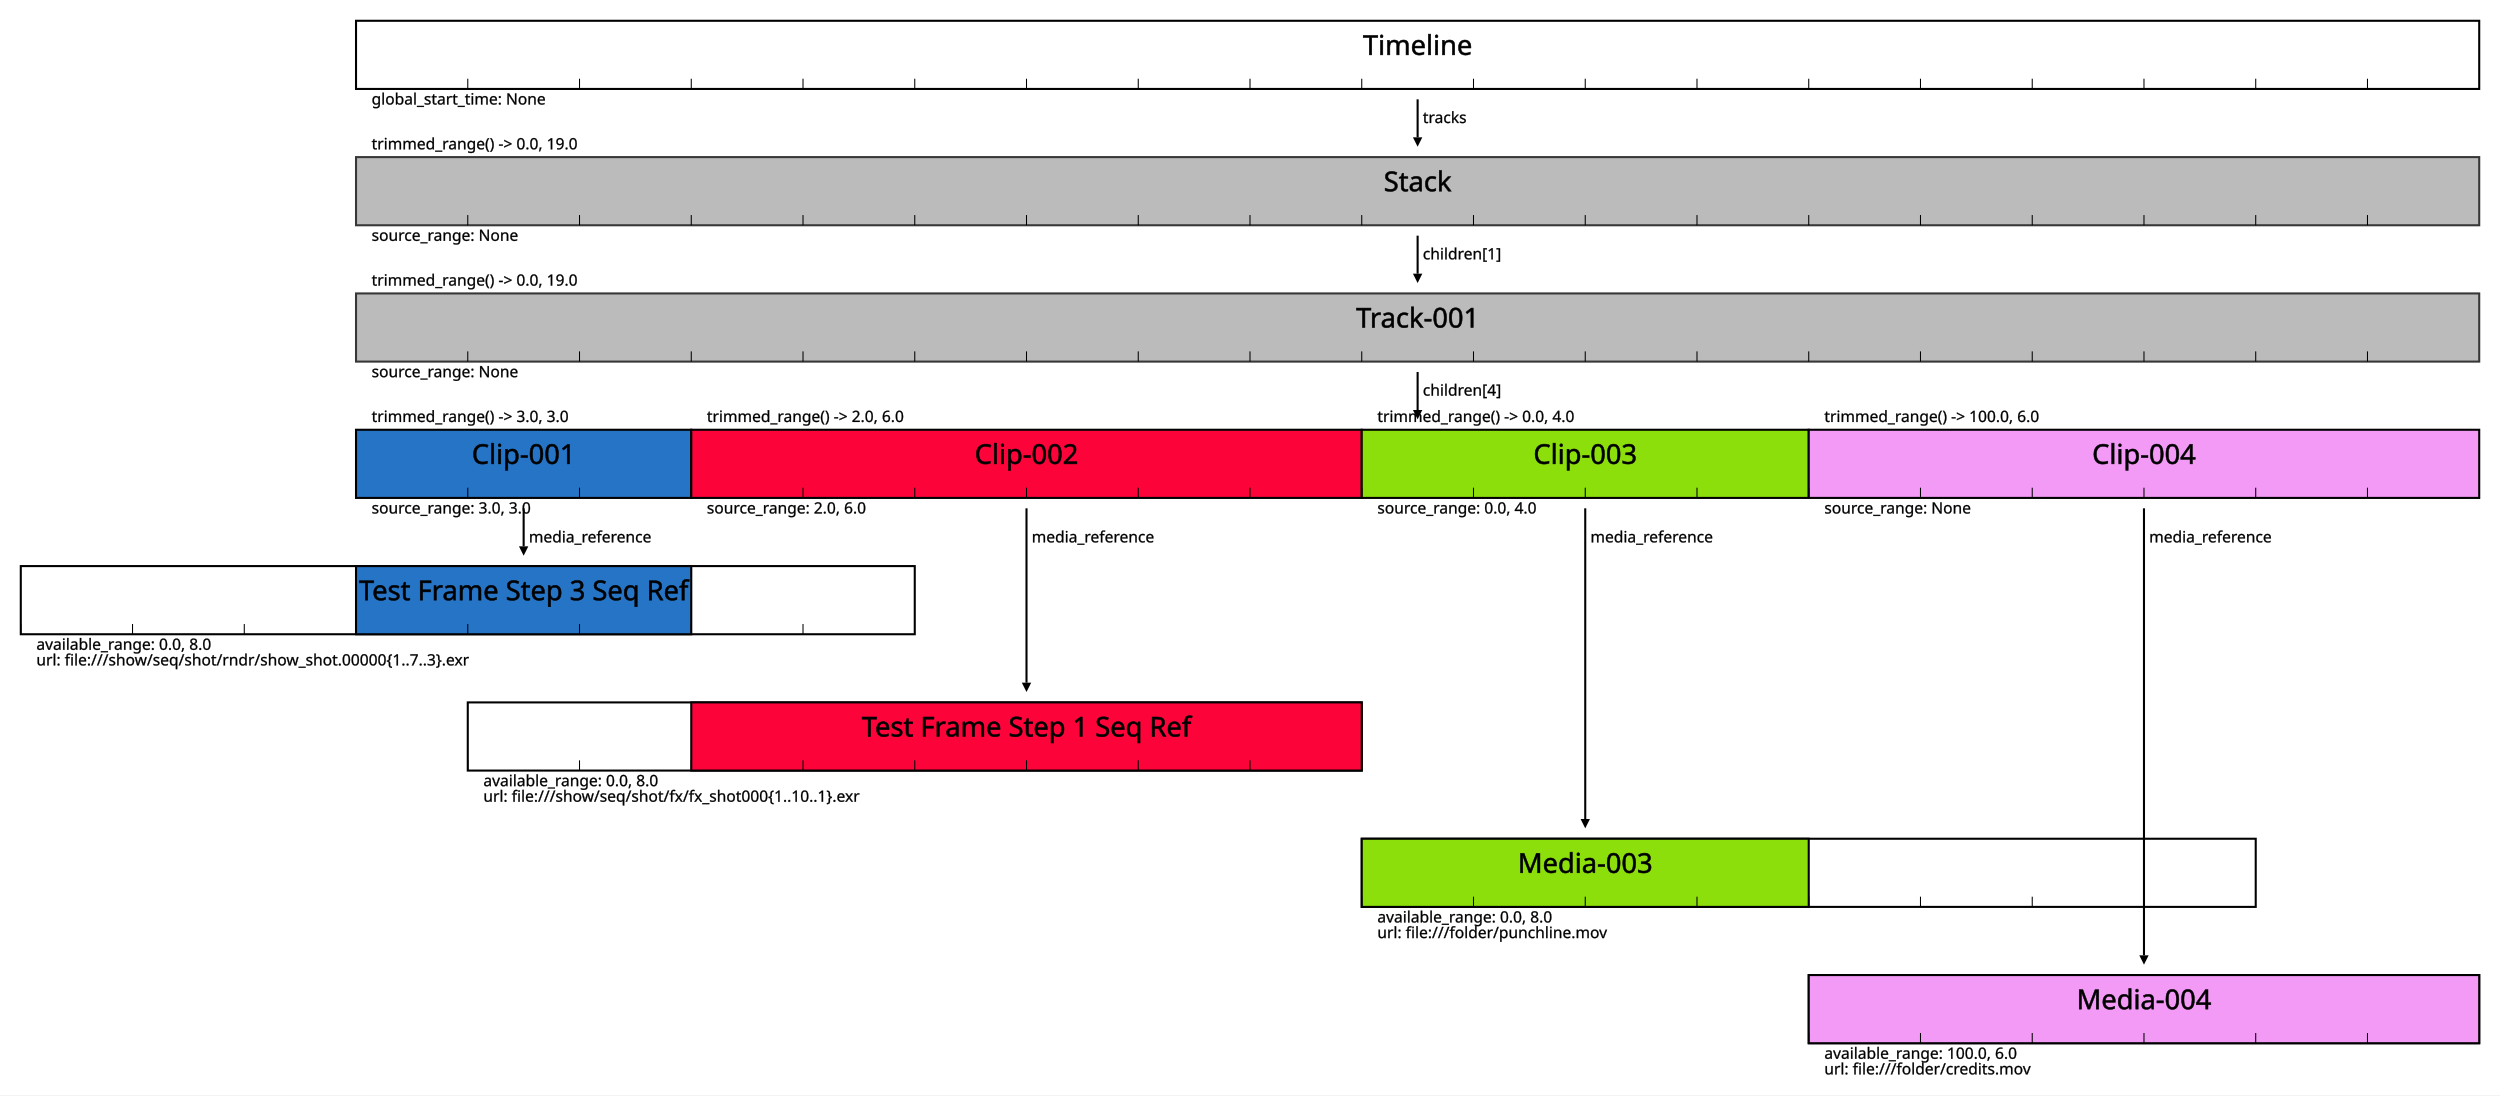
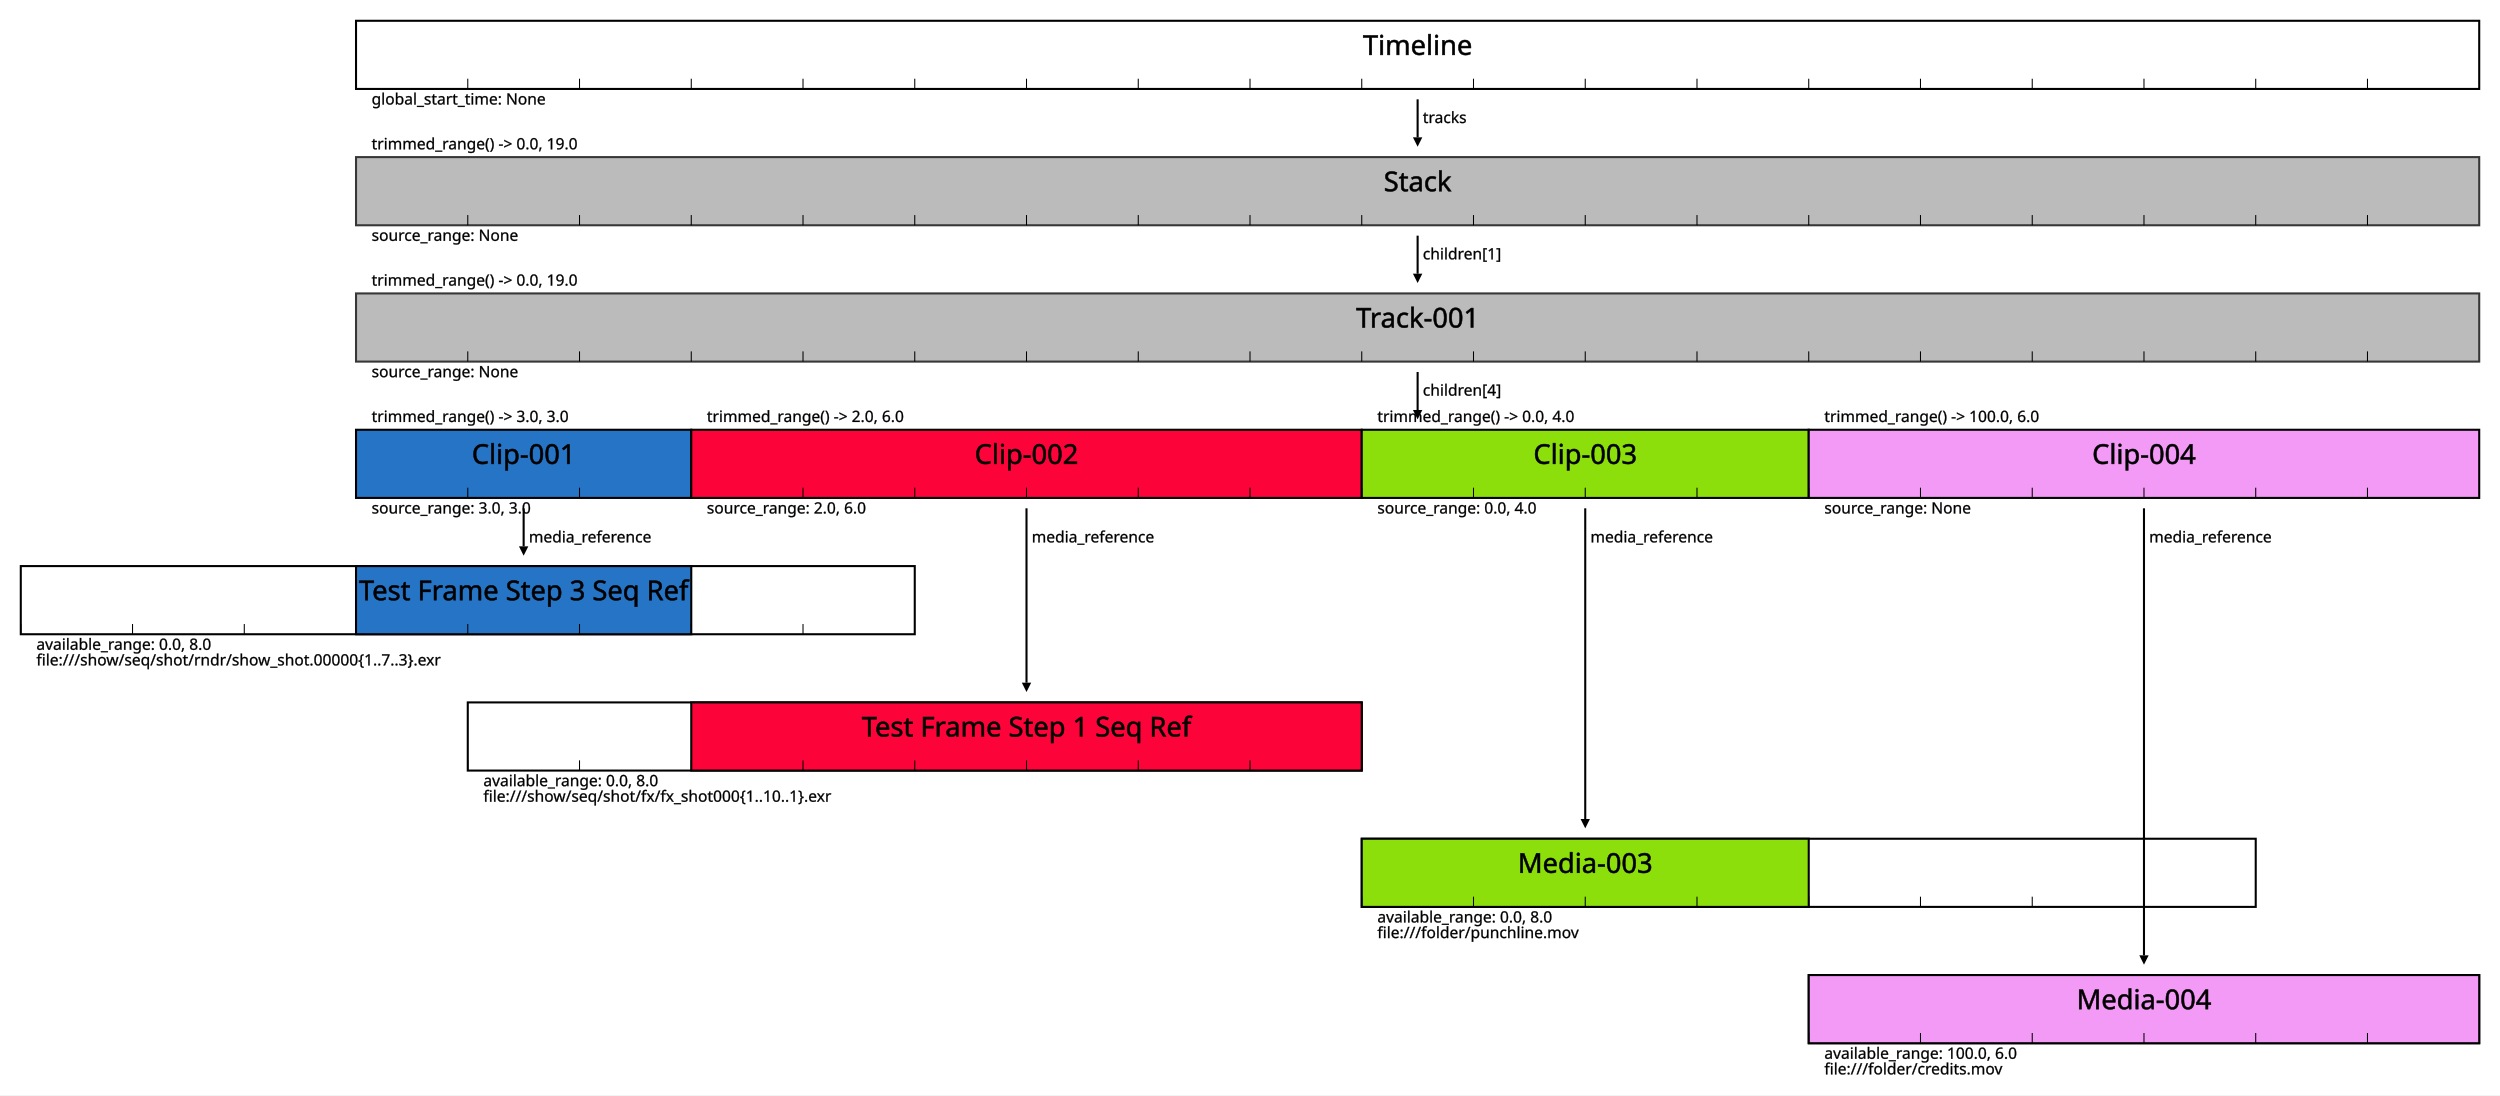
<svg xmlns="http://www.w3.org/2000/svg" height="1054" width="2406" version="4.0">
  <rect width="100%" height="100%" fill="white" />
  <g transform="translate(342.6364,20)">
    <rect width="2043.364" height="65.6" style="fill:rgb(255,255,255);stroke-width:2;stroke:rgb(0,0,0);opacity:1;" />
    <svg width="2043.364" height="65.6">
      <text x="50%" y="50%" font-size="26.24" font-family="sans-serif" style="stroke:rgb(0,0,0);stroke-width:0.5;fill:rgb(0,0,0);opacity:1;" alignment-baseline="middle" text-anchor="middle">Timeline</text>
    </svg>
  </g>
  <line x1="450.182" y1="85.6" x2="450.182" y2="75.76" style="stroke-width:1;stroke:rgb(0,0,0);opacity:1;stroke-linecap:butt;" />
  <line x1="557.727" y1="85.6" x2="557.727" y2="75.76" style="stroke-width:1;stroke:rgb(0,0,0);opacity:1;stroke-linecap:butt;" />
  <line x1="665.273" y1="85.6" x2="665.273" y2="75.76" style="stroke-width:1;stroke:rgb(0,0,0);opacity:1;stroke-linecap:butt;" />
  <line x1="772.818" y1="85.6" x2="772.818" y2="75.76" style="stroke-width:1;stroke:rgb(0,0,0);opacity:1;stroke-linecap:butt;" />
  <line x1="880.364" y1="85.6" x2="880.364" y2="75.76" style="stroke-width:1;stroke:rgb(0,0,0);opacity:1;stroke-linecap:butt;" />
  <line x1="987.909" y1="85.6" x2="987.909" y2="75.76" style="stroke-width:1;stroke:rgb(0,0,0);opacity:1;stroke-linecap:butt;" />
  <line x1="1095.455" y1="85.6" x2="1095.455" y2="75.76" style="stroke-width:1;stroke:rgb(0,0,0);opacity:1;stroke-linecap:butt;" />
  <line x1="1203" y1="85.6" x2="1203" y2="75.76" style="stroke-width:1;stroke:rgb(0,0,0);opacity:1;stroke-linecap:butt;" />
  <line x1="1310.545" y1="85.6" x2="1310.545" y2="75.76" style="stroke-width:1;stroke:rgb(0,0,0);opacity:1;stroke-linecap:butt;" />
  <line x1="1418.091" y1="85.6" x2="1418.091" y2="75.76" style="stroke-width:1;stroke:rgb(0,0,0);opacity:1;stroke-linecap:butt;" />
  <line x1="1525.636" y1="85.6" x2="1525.636" y2="75.76" style="stroke-width:1;stroke:rgb(0,0,0);opacity:1;stroke-linecap:butt;" />
  <line x1="1633.182" y1="85.6" x2="1633.182" y2="75.76" style="stroke-width:1;stroke:rgb(0,0,0);opacity:1;stroke-linecap:butt;" />
  <line x1="1740.727" y1="85.6" x2="1740.727" y2="75.76" style="stroke-width:1;stroke:rgb(0,0,0);opacity:1;stroke-linecap:butt;" />
  <line x1="1848.273" y1="85.6" x2="1848.273" y2="75.76" style="stroke-width:1;stroke:rgb(0,0,0);opacity:1;stroke-linecap:butt;" />
  <line x1="1955.818" y1="85.6" x2="1955.818" y2="75.76" style="stroke-width:1;stroke:rgb(0,0,0);opacity:1;stroke-linecap:butt;" />
  <line x1="2063.364" y1="85.6" x2="2063.364" y2="75.76" style="stroke-width:1;stroke:rgb(0,0,0);opacity:1;stroke-linecap:butt;" />
  <line x1="2170.909" y1="85.6" x2="2170.909" y2="75.76" style="stroke-width:1;stroke:rgb(0,0,0);opacity:1;stroke-linecap:butt;" />
  <line x1="2278.455" y1="85.6" x2="2278.455" y2="75.76" style="stroke-width:1;stroke:rgb(0,0,0);opacity:1;stroke-linecap:butt;" />
  <line x1="1364.318" y1="95.6" x2="1364.318" y2="132.2" style="stroke-width:2;stroke:rgb(0,0,0);opacity:1;stroke-linecap:butt;" />
  <polygon points="1364.318,141.2 1359.818,132.2 1368.818,132.2" style="fill:rgb(0,0,0);" />
  <text x="1369.318" y="118.4" font-size="15" font-family="sans-serif" style="stroke:rgb(0,0,0);stroke-width:0.25;fill:rgb(0,0,0);opacity:1;">tracks</text>
  <text x="357.636" y="100.6" font-size="15" font-family="sans-serif" style="stroke:rgb(0,0,0);stroke-width:0.25;fill:rgb(0,0,0);opacity:1;">global_start_time: None</text>
  <g transform="translate(342.6364,151.2)">
    <rect width="2043.364" height="65.6" style="fill:rgb(168.3,168.3,168.3);stroke-width:2;stroke:rgb(0,0,0);opacity:0.784;" />
    <svg width="2043.364" height="65.6">
      <text x="50%" y="50%" font-size="26.24" font-family="sans-serif" style="stroke:rgb(0,0,0);stroke-width:0.5;fill:rgb(0,0,0);opacity:1;" alignment-baseline="middle" text-anchor="middle">Stack</text>
    </svg>
  </g>
  <line x1="450.182" y1="216.8" x2="450.182" y2="206.96" style="stroke-width:1;stroke:rgb(0,0,0);opacity:1;stroke-linecap:butt;" />
  <line x1="557.727" y1="216.8" x2="557.727" y2="206.96" style="stroke-width:1;stroke:rgb(0,0,0);opacity:1;stroke-linecap:butt;" />
  <line x1="665.273" y1="216.8" x2="665.273" y2="206.96" style="stroke-width:1;stroke:rgb(0,0,0);opacity:1;stroke-linecap:butt;" />
  <line x1="772.818" y1="216.8" x2="772.818" y2="206.96" style="stroke-width:1;stroke:rgb(0,0,0);opacity:1;stroke-linecap:butt;" />
  <line x1="880.364" y1="216.8" x2="880.364" y2="206.96" style="stroke-width:1;stroke:rgb(0,0,0);opacity:1;stroke-linecap:butt;" />
  <line x1="987.909" y1="216.8" x2="987.909" y2="206.96" style="stroke-width:1;stroke:rgb(0,0,0);opacity:1;stroke-linecap:butt;" />
  <line x1="1095.455" y1="216.8" x2="1095.455" y2="206.96" style="stroke-width:1;stroke:rgb(0,0,0);opacity:1;stroke-linecap:butt;" />
  <line x1="1203" y1="216.8" x2="1203" y2="206.96" style="stroke-width:1;stroke:rgb(0,0,0);opacity:1;stroke-linecap:butt;" />
  <line x1="1310.545" y1="216.8" x2="1310.545" y2="206.96" style="stroke-width:1;stroke:rgb(0,0,0);opacity:1;stroke-linecap:butt;" />
  <line x1="1418.091" y1="216.8" x2="1418.091" y2="206.96" style="stroke-width:1;stroke:rgb(0,0,0);opacity:1;stroke-linecap:butt;" />
  <line x1="1525.636" y1="216.8" x2="1525.636" y2="206.96" style="stroke-width:1;stroke:rgb(0,0,0);opacity:1;stroke-linecap:butt;" />
  <line x1="1633.182" y1="216.8" x2="1633.182" y2="206.96" style="stroke-width:1;stroke:rgb(0,0,0);opacity:1;stroke-linecap:butt;" />
  <line x1="1740.727" y1="216.8" x2="1740.727" y2="206.96" style="stroke-width:1;stroke:rgb(0,0,0);opacity:1;stroke-linecap:butt;" />
  <line x1="1848.273" y1="216.8" x2="1848.273" y2="206.96" style="stroke-width:1;stroke:rgb(0,0,0);opacity:1;stroke-linecap:butt;" />
  <line x1="1955.818" y1="216.8" x2="1955.818" y2="206.96" style="stroke-width:1;stroke:rgb(0,0,0);opacity:1;stroke-linecap:butt;" />
  <line x1="2063.364" y1="216.8" x2="2063.364" y2="206.96" style="stroke-width:1;stroke:rgb(0,0,0);opacity:1;stroke-linecap:butt;" />
  <line x1="2170.909" y1="216.8" x2="2170.909" y2="206.96" style="stroke-width:1;stroke:rgb(0,0,0);opacity:1;stroke-linecap:butt;" />
  <line x1="2278.455" y1="216.8" x2="2278.455" y2="206.96" style="stroke-width:1;stroke:rgb(0,0,0);opacity:1;stroke-linecap:butt;" />
  <g transform="translate(342.6364,282.4)">
    <rect width="2043.364" height="65.6" style="fill:rgb(168.3,168.3,168.3);stroke-width:2;stroke:rgb(0,0,0);opacity:0.784;" />
    <svg width="2043.364" height="65.6">
      <text x="50%" y="50%" font-size="26.24" font-family="sans-serif" style="stroke:rgb(0,0,0);stroke-width:0.5;fill:rgb(0,0,0);opacity:1;" alignment-baseline="middle" text-anchor="middle">Track-001</text>
    </svg>
  </g>
  <line x1="450.182" y1="348" x2="450.182" y2="338.16" style="stroke-width:1;stroke:rgb(0,0,0);opacity:1;stroke-linecap:butt;" />
  <line x1="557.727" y1="348" x2="557.727" y2="338.16" style="stroke-width:1;stroke:rgb(0,0,0);opacity:1;stroke-linecap:butt;" />
  <line x1="665.273" y1="348" x2="665.273" y2="338.16" style="stroke-width:1;stroke:rgb(0,0,0);opacity:1;stroke-linecap:butt;" />
  <line x1="772.818" y1="348" x2="772.818" y2="338.16" style="stroke-width:1;stroke:rgb(0,0,0);opacity:1;stroke-linecap:butt;" />
  <line x1="880.364" y1="348" x2="880.364" y2="338.16" style="stroke-width:1;stroke:rgb(0,0,0);opacity:1;stroke-linecap:butt;" />
  <line x1="987.909" y1="348" x2="987.909" y2="338.16" style="stroke-width:1;stroke:rgb(0,0,0);opacity:1;stroke-linecap:butt;" />
  <line x1="1095.455" y1="348" x2="1095.455" y2="338.16" style="stroke-width:1;stroke:rgb(0,0,0);opacity:1;stroke-linecap:butt;" />
  <line x1="1203" y1="348" x2="1203" y2="338.16" style="stroke-width:1;stroke:rgb(0,0,0);opacity:1;stroke-linecap:butt;" />
  <line x1="1310.545" y1="348" x2="1310.545" y2="338.16" style="stroke-width:1;stroke:rgb(0,0,0);opacity:1;stroke-linecap:butt;" />
  <line x1="1418.091" y1="348" x2="1418.091" y2="338.16" style="stroke-width:1;stroke:rgb(0,0,0);opacity:1;stroke-linecap:butt;" />
  <line x1="1525.636" y1="348" x2="1525.636" y2="338.16" style="stroke-width:1;stroke:rgb(0,0,0);opacity:1;stroke-linecap:butt;" />
  <line x1="1633.182" y1="348" x2="1633.182" y2="338.16" style="stroke-width:1;stroke:rgb(0,0,0);opacity:1;stroke-linecap:butt;" />
  <line x1="1740.727" y1="348" x2="1740.727" y2="338.16" style="stroke-width:1;stroke:rgb(0,0,0);opacity:1;stroke-linecap:butt;" />
  <line x1="1848.273" y1="348" x2="1848.273" y2="338.16" style="stroke-width:1;stroke:rgb(0,0,0);opacity:1;stroke-linecap:butt;" />
  <line x1="1955.818" y1="348" x2="1955.818" y2="338.16" style="stroke-width:1;stroke:rgb(0,0,0);opacity:1;stroke-linecap:butt;" />
  <line x1="2063.364" y1="348" x2="2063.364" y2="338.16" style="stroke-width:1;stroke:rgb(0,0,0);opacity:1;stroke-linecap:butt;" />
  <line x1="2170.909" y1="348" x2="2170.909" y2="338.16" style="stroke-width:1;stroke:rgb(0,0,0);opacity:1;stroke-linecap:butt;" />
  <line x1="2278.455" y1="348" x2="2278.455" y2="338.16" style="stroke-width:1;stroke:rgb(0,0,0);opacity:1;stroke-linecap:butt;" />
  <g transform="translate(342.6364,413.6)">
    <rect width="322.636" height="65.6" style="fill:rgb(37.146,116.006,196.55);stroke-width:2;stroke:rgb(0,0,0);opacity:1;" />
    <svg width="322.636" height="65.6">
      <text x="50%" y="50%" font-size="26.24" font-family="sans-serif" style="stroke:rgb(0,0,0);stroke-width:0.5;fill:rgb(0,0,0);opacity:1;" alignment-baseline="middle" text-anchor="middle">Clip-001</text>
    </svg>
  </g>
  <line x1="342.636" y1="479.2" x2="342.636" y2="469.36" style="stroke-width:1;stroke:rgb(0,0,0);opacity:1;stroke-linecap:butt;" />
  <line x1="450.182" y1="479.2" x2="450.182" y2="469.36" style="stroke-width:1;stroke:rgb(0,0,0);opacity:1;stroke-linecap:butt;" />
  <line x1="557.727" y1="479.2" x2="557.727" y2="469.36" style="stroke-width:1;stroke:rgb(0,0,0);opacity:1;stroke-linecap:butt;" />
  <text x="357.636" y="406.1" font-size="15" font-family="sans-serif" style="stroke:rgb(0,0,0);stroke-width:0.25;fill:rgb(0,0,0);opacity:1;">trimmed_range() -&gt; 3.0, 3.0</text>
  <text x="357.636" y="494.2" font-size="15" font-family="sans-serif" style="stroke:rgb(0,0,0);stroke-width:0.25;fill:rgb(0,0,0);opacity:1;">source_range: 3.0, 3.0</text>
  <rect x="20" y="544.8" width="860.364" height="65.6" style="fill:rgb(255,255,255);stroke-width:2;stroke:rgb(0,0,0);opacity:1;fill-opacity:0;" />
  <g transform="translate(342.6364,544.8)">
    <rect width="322.636" height="65.6" style="fill:rgb(37.146,116.006,196.55);stroke-width:2;stroke:rgb(0,0,0);opacity:1;" />
    <svg width="322.636" height="65.6">
      <text x="50%" y="50%" font-size="26.24" font-family="sans-serif" style="stroke:rgb(0,0,0);stroke-width:0.5;fill:rgb(0,0,0);opacity:1;" alignment-baseline="middle" text-anchor="middle">Test Frame Step 3 Seq Ref</text>
    </svg>
  </g>
  <line x1="20" y1="610.4" x2="20" y2="600.56" style="stroke-width:1;stroke:rgb(0,0,0);opacity:1;stroke-linecap:butt;" />
  <line x1="127.545" y1="610.4" x2="127.545" y2="600.56" style="stroke-width:1;stroke:rgb(0,0,0);opacity:1;stroke-linecap:butt;" />
  <line x1="235.091" y1="610.4" x2="235.091" y2="600.56" style="stroke-width:1;stroke:rgb(0,0,0);opacity:1;stroke-linecap:butt;" />
  <line x1="342.636" y1="610.4" x2="342.636" y2="600.56" style="stroke-width:1;stroke:rgb(0,0,0);opacity:1;stroke-linecap:butt;" />
  <line x1="450.182" y1="610.4" x2="450.182" y2="600.56" style="stroke-width:1;stroke:rgb(0,0,0);opacity:1;stroke-linecap:butt;" />
  <line x1="557.727" y1="610.4" x2="557.727" y2="600.56" style="stroke-width:1;stroke:rgb(0,0,0);opacity:1;stroke-linecap:butt;" />
  <line x1="665.273" y1="610.4" x2="665.273" y2="600.56" style="stroke-width:1;stroke:rgb(0,0,0);opacity:1;stroke-linecap:butt;" />
  <line x1="772.818" y1="610.4" x2="772.818" y2="600.56" style="stroke-width:1;stroke:rgb(0,0,0);opacity:1;stroke-linecap:butt;" />
  <text x="35" y="625.4" font-size="15" font-family="sans-serif" style="stroke:rgb(0,0,0);stroke-width:0.25;fill:rgb(0,0,0);opacity:1;">available_range: 0.0, 8.0</text>
-   <text x="35" y="640.4" font-size="15" font-family="sans-serif" style="stroke:rgb(0,0,0);stroke-width:0.25;fill:rgb(0,0,0);opacity:1;">url: file:///show/seq/shot/rndr/show_shot.00000{1..7..3}.exr</text>
+   <text x="35" y="640.4" font-size="15" font-family="sans-serif" style="stroke:rgb(0,0,0);stroke-width:0.25;fill:rgb(0,0,0);opacity:1;">file:///show/seq/shot/rndr/show_shot.00000{1..7..3}.exr</text>
  <line x1="503.955" y1="489.2" x2="503.955" y2="525.8" style="stroke-width:2;stroke:rgb(0,0,0);opacity:1;stroke-linecap:butt;" />
  <polygon points="503.955,534.8 499.455,525.8 508.455,525.8" style="fill:rgb(0,0,0);" />
  <text x="508.955" y="522" font-size="15" font-family="sans-serif" style="stroke:rgb(0,0,0);stroke-width:0.25;fill:rgb(0,0,0);opacity:1;">media_reference</text>
  <g transform="translate(665.2727,413.6)">
    <rect width="645.273" height="65.6" style="fill:rgb(251.562,2.791,56.8);stroke-width:2;stroke:rgb(0,0,0);opacity:1;" />
    <svg width="645.273" height="65.6">
      <text x="50%" y="50%" font-size="26.24" font-family="sans-serif" style="stroke:rgb(0,0,0);stroke-width:0.5;fill:rgb(0,0,0);opacity:1;" alignment-baseline="middle" text-anchor="middle">Clip-002</text>
    </svg>
  </g>
  <line x1="665.273" y1="479.2" x2="665.273" y2="469.36" style="stroke-width:1;stroke:rgb(0,0,0);opacity:1;stroke-linecap:butt;" />
  <line x1="772.818" y1="479.2" x2="772.818" y2="469.36" style="stroke-width:1;stroke:rgb(0,0,0);opacity:1;stroke-linecap:butt;" />
  <line x1="880.364" y1="479.2" x2="880.364" y2="469.36" style="stroke-width:1;stroke:rgb(0,0,0);opacity:1;stroke-linecap:butt;" />
  <line x1="987.909" y1="479.2" x2="987.909" y2="469.36" style="stroke-width:1;stroke:rgb(0,0,0);opacity:1;stroke-linecap:butt;" />
  <line x1="1095.455" y1="479.2" x2="1095.455" y2="469.36" style="stroke-width:1;stroke:rgb(0,0,0);opacity:1;stroke-linecap:butt;" />
  <line x1="1203" y1="479.2" x2="1203" y2="469.36" style="stroke-width:1;stroke:rgb(0,0,0);opacity:1;stroke-linecap:butt;" />
  <text x="680.273" y="406.1" font-size="15" font-family="sans-serif" style="stroke:rgb(0,0,0);stroke-width:0.25;fill:rgb(0,0,0);opacity:1;">trimmed_range() -&gt; 2.0, 6.0</text>
  <text x="680.273" y="494.2" font-size="15" font-family="sans-serif" style="stroke:rgb(0,0,0);stroke-width:0.25;fill:rgb(0,0,0);opacity:1;">source_range: 2.0, 6.0</text>
  <rect x="450.182" y="676" width="860.364" height="65.6" style="fill:rgb(255,255,255);stroke-width:2;stroke:rgb(0,0,0);opacity:1;fill-opacity:0;" />
  <g transform="translate(665.2727,676)">
    <rect width="645.273" height="65.6" style="fill:rgb(251.562,2.791,56.8);stroke-width:2;stroke:rgb(0,0,0);opacity:1;" />
    <svg width="645.273" height="65.6">
      <text x="50%" y="50%" font-size="26.24" font-family="sans-serif" style="stroke:rgb(0,0,0);stroke-width:0.5;fill:rgb(0,0,0);opacity:1;" alignment-baseline="middle" text-anchor="middle">Test Frame Step 1 Seq Ref</text>
    </svg>
  </g>
  <line x1="450.182" y1="741.6" x2="450.182" y2="731.76" style="stroke-width:1;stroke:rgb(0,0,0);opacity:1;stroke-linecap:butt;" />
  <line x1="557.727" y1="741.6" x2="557.727" y2="731.76" style="stroke-width:1;stroke:rgb(0,0,0);opacity:1;stroke-linecap:butt;" />
  <line x1="665.273" y1="741.6" x2="665.273" y2="731.76" style="stroke-width:1;stroke:rgb(0,0,0);opacity:1;stroke-linecap:butt;" />
  <line x1="772.818" y1="741.6" x2="772.818" y2="731.76" style="stroke-width:1;stroke:rgb(0,0,0);opacity:1;stroke-linecap:butt;" />
  <line x1="880.364" y1="741.6" x2="880.364" y2="731.76" style="stroke-width:1;stroke:rgb(0,0,0);opacity:1;stroke-linecap:butt;" />
  <line x1="987.909" y1="741.6" x2="987.909" y2="731.76" style="stroke-width:1;stroke:rgb(0,0,0);opacity:1;stroke-linecap:butt;" />
  <line x1="1095.455" y1="741.6" x2="1095.455" y2="731.76" style="stroke-width:1;stroke:rgb(0,0,0);opacity:1;stroke-linecap:butt;" />
  <line x1="1203" y1="741.6" x2="1203" y2="731.76" style="stroke-width:1;stroke:rgb(0,0,0);opacity:1;stroke-linecap:butt;" />
  <text x="465.182" y="756.6" font-size="15" font-family="sans-serif" style="stroke:rgb(0,0,0);stroke-width:0.25;fill:rgb(0,0,0);opacity:1;">available_range: 0.0, 8.0</text>
-   <text x="465.182" y="771.6" font-size="15" font-family="sans-serif" style="stroke:rgb(0,0,0);stroke-width:0.25;fill:rgb(0,0,0);opacity:1;">url: file:///show/seq/shot/fx/fx_shot000{1..10..1}.exr</text>
+   <text x="465.182" y="771.6" font-size="15" font-family="sans-serif" style="stroke:rgb(0,0,0);stroke-width:0.25;fill:rgb(0,0,0);opacity:1;">file:///show/seq/shot/fx/fx_shot000{1..10..1}.exr</text>
  <line x1="987.909" y1="489.2" x2="987.909" y2="657" style="stroke-width:2;stroke:rgb(0,0,0);opacity:1;stroke-linecap:butt;" />
  <polygon points="987.909,666 983.409,657 992.409,657" style="fill:rgb(0,0,0);" />
  <text x="992.909" y="522" font-size="15" font-family="sans-serif" style="stroke:rgb(0,0,0);stroke-width:0.25;fill:rgb(0,0,0);opacity:1;">media_reference</text>
  <g transform="translate(1310.545,413.6)">
    <rect width="430.182" height="65.6" style="fill:rgb(141.003,222.501,10.903);stroke-width:2;stroke:rgb(0,0,0);opacity:1;" />
    <svg width="430.182" height="65.6">
      <text x="50%" y="50%" font-size="26.24" font-family="sans-serif" style="stroke:rgb(0,0,0);stroke-width:0.5;fill:rgb(0,0,0);opacity:1;" alignment-baseline="middle" text-anchor="middle">Clip-003</text>
    </svg>
  </g>
  <line x1="1310.545" y1="479.2" x2="1310.545" y2="469.36" style="stroke-width:1;stroke:rgb(0,0,0);opacity:1;stroke-linecap:butt;" />
  <line x1="1418.091" y1="479.2" x2="1418.091" y2="469.36" style="stroke-width:1;stroke:rgb(0,0,0);opacity:1;stroke-linecap:butt;" />
  <line x1="1525.636" y1="479.2" x2="1525.636" y2="469.36" style="stroke-width:1;stroke:rgb(0,0,0);opacity:1;stroke-linecap:butt;" />
  <line x1="1633.182" y1="479.2" x2="1633.182" y2="469.36" style="stroke-width:1;stroke:rgb(0,0,0);opacity:1;stroke-linecap:butt;" />
  <text x="1325.545" y="406.1" font-size="15" font-family="sans-serif" style="stroke:rgb(0,0,0);stroke-width:0.25;fill:rgb(0,0,0);opacity:1;">trimmed_range() -&gt; 0.0, 4.0</text>
  <text x="1325.545" y="494.2" font-size="15" font-family="sans-serif" style="stroke:rgb(0,0,0);stroke-width:0.25;fill:rgb(0,0,0);opacity:1;">source_range: 0.0, 4.0</text>
  <rect x="1310.545" y="807.2" width="860.364" height="65.6" style="fill:rgb(255,255,255);stroke-width:2;stroke:rgb(0,0,0);opacity:1;fill-opacity:0;" />
  <g transform="translate(1310.545,807.2)">
    <rect width="430.182" height="65.6" style="fill:rgb(141.003,222.501,10.903);stroke-width:2;stroke:rgb(0,0,0);opacity:1;" />
    <svg width="430.182" height="65.6">
      <text x="50%" y="50%" font-size="26.24" font-family="sans-serif" style="stroke:rgb(0,0,0);stroke-width:0.5;fill:rgb(0,0,0);opacity:1;" alignment-baseline="middle" text-anchor="middle">Media-003</text>
    </svg>
  </g>
  <line x1="1310.545" y1="872.8" x2="1310.545" y2="862.96" style="stroke-width:1;stroke:rgb(0,0,0);opacity:1;stroke-linecap:butt;" />
  <line x1="1418.091" y1="872.8" x2="1418.091" y2="862.96" style="stroke-width:1;stroke:rgb(0,0,0);opacity:1;stroke-linecap:butt;" />
  <line x1="1525.636" y1="872.8" x2="1525.636" y2="862.96" style="stroke-width:1;stroke:rgb(0,0,0);opacity:1;stroke-linecap:butt;" />
  <line x1="1633.182" y1="872.8" x2="1633.182" y2="862.96" style="stroke-width:1;stroke:rgb(0,0,0);opacity:1;stroke-linecap:butt;" />
  <line x1="1740.727" y1="872.8" x2="1740.727" y2="862.96" style="stroke-width:1;stroke:rgb(0,0,0);opacity:1;stroke-linecap:butt;" />
  <line x1="1848.273" y1="872.8" x2="1848.273" y2="862.96" style="stroke-width:1;stroke:rgb(0,0,0);opacity:1;stroke-linecap:butt;" />
  <line x1="1955.818" y1="872.8" x2="1955.818" y2="862.96" style="stroke-width:1;stroke:rgb(0,0,0);opacity:1;stroke-linecap:butt;" />
  <line x1="2063.364" y1="872.8" x2="2063.364" y2="862.96" style="stroke-width:1;stroke:rgb(0,0,0);opacity:1;stroke-linecap:butt;" />
  <text x="1325.545" y="887.8" font-size="15" font-family="sans-serif" style="stroke:rgb(0,0,0);stroke-width:0.25;fill:rgb(0,0,0);opacity:1;">available_range: 0.0, 8.0</text>
-   <text x="1325.545" y="902.8" font-size="15" font-family="sans-serif" style="stroke:rgb(0,0,0);stroke-width:0.25;fill:rgb(0,0,0);opacity:1;">url: file:///folder/punchline.mov</text>
+   <text x="1325.545" y="902.8" font-size="15" font-family="sans-serif" style="stroke:rgb(0,0,0);stroke-width:0.25;fill:rgb(0,0,0);opacity:1;">file:///folder/punchline.mov</text>
  <line x1="1525.636" y1="489.2" x2="1525.636" y2="788.2" style="stroke-width:2;stroke:rgb(0,0,0);opacity:1;stroke-linecap:butt;" />
  <polygon points="1525.636,797.2 1521.136,788.2 1530.136,788.2" style="fill:rgb(0,0,0);" />
  <text x="1530.636" y="522" font-size="15" font-family="sans-serif" style="stroke:rgb(0,0,0);stroke-width:0.25;fill:rgb(0,0,0);opacity:1;">media_reference</text>
  <g transform="translate(1740.727,413.6)">
    <rect width="645.273" height="65.6" style="fill:rgb(242.452,154.073,245.066);stroke-width:2;stroke:rgb(0,0,0);opacity:1;" />
    <svg width="645.273" height="65.6">
      <text x="50%" y="50%" font-size="26.24" font-family="sans-serif" style="stroke:rgb(0,0,0);stroke-width:0.5;fill:rgb(0,0,0);opacity:1;" alignment-baseline="middle" text-anchor="middle">Clip-004</text>
    </svg>
  </g>
  <line x1="1740.727" y1="479.2" x2="1740.727" y2="469.36" style="stroke-width:1;stroke:rgb(0,0,0);opacity:1;stroke-linecap:butt;" />
  <line x1="1848.273" y1="479.2" x2="1848.273" y2="469.36" style="stroke-width:1;stroke:rgb(0,0,0);opacity:1;stroke-linecap:butt;" />
  <line x1="1955.818" y1="479.2" x2="1955.818" y2="469.36" style="stroke-width:1;stroke:rgb(0,0,0);opacity:1;stroke-linecap:butt;" />
  <line x1="2063.364" y1="479.2" x2="2063.364" y2="469.36" style="stroke-width:1;stroke:rgb(0,0,0);opacity:1;stroke-linecap:butt;" />
  <line x1="2170.909" y1="479.2" x2="2170.909" y2="469.36" style="stroke-width:1;stroke:rgb(0,0,0);opacity:1;stroke-linecap:butt;" />
  <line x1="2278.455" y1="479.2" x2="2278.455" y2="469.36" style="stroke-width:1;stroke:rgb(0,0,0);opacity:1;stroke-linecap:butt;" />
  <text x="1755.727" y="406.1" font-size="15" font-family="sans-serif" style="stroke:rgb(0,0,0);stroke-width:0.25;fill:rgb(0,0,0);opacity:1;">trimmed_range() -&gt; 100.0, 6.0</text>
  <text x="1755.727" y="494.2" font-size="15" font-family="sans-serif" style="stroke:rgb(0,0,0);stroke-width:0.25;fill:rgb(0,0,0);opacity:1;">source_range: None</text>
  <rect x="1740.727" y="938.4" width="645.273" height="65.6" style="fill:rgb(255,255,255);stroke-width:2;stroke:rgb(0,0,0);opacity:1;fill-opacity:0;" />
  <g transform="translate(1740.727,938.4)">
    <rect width="645.273" height="65.6" style="fill:rgb(242.452,154.073,245.066);stroke-width:2;stroke:rgb(0,0,0);opacity:1;" />
    <svg width="645.273" height="65.6">
      <text x="50%" y="50%" font-size="26.24" font-family="sans-serif" style="stroke:rgb(0,0,0);stroke-width:0.5;fill:rgb(0,0,0);opacity:1;" alignment-baseline="middle" text-anchor="middle">Media-004</text>
    </svg>
  </g>
  <line x1="1740.727" y1="1004" x2="1740.727" y2="994.16" style="stroke-width:1;stroke:rgb(0,0,0);opacity:1;stroke-linecap:butt;" />
  <line x1="1848.273" y1="1004" x2="1848.273" y2="994.16" style="stroke-width:1;stroke:rgb(0,0,0);opacity:1;stroke-linecap:butt;" />
  <line x1="1955.818" y1="1004" x2="1955.818" y2="994.16" style="stroke-width:1;stroke:rgb(0,0,0);opacity:1;stroke-linecap:butt;" />
  <line x1="2063.364" y1="1004" x2="2063.364" y2="994.16" style="stroke-width:1;stroke:rgb(0,0,0);opacity:1;stroke-linecap:butt;" />
  <line x1="2170.909" y1="1004" x2="2170.909" y2="994.16" style="stroke-width:1;stroke:rgb(0,0,0);opacity:1;stroke-linecap:butt;" />
  <line x1="2278.455" y1="1004" x2="2278.455" y2="994.16" style="stroke-width:1;stroke:rgb(0,0,0);opacity:1;stroke-linecap:butt;" />
  <text x="1755.727" y="1019" font-size="15" font-family="sans-serif" style="stroke:rgb(0,0,0);stroke-width:0.25;fill:rgb(0,0,0);opacity:1;">available_range: 100.0, 6.0</text>
-   <text x="1755.727" y="1034" font-size="15" font-family="sans-serif" style="stroke:rgb(0,0,0);stroke-width:0.25;fill:rgb(0,0,0);opacity:1;">url: file:///folder/credits.mov</text>
+   <text x="1755.727" y="1034" font-size="15" font-family="sans-serif" style="stroke:rgb(0,0,0);stroke-width:0.25;fill:rgb(0,0,0);opacity:1;">file:///folder/credits.mov</text>
  <line x1="2063.364" y1="489.2" x2="2063.364" y2="919.4" style="stroke-width:2;stroke:rgb(0,0,0);opacity:1;stroke-linecap:butt;" />
  <polygon points="2063.364,928.4 2058.864,919.4 2067.864,919.4" style="fill:rgb(0,0,0);" />
  <text x="2068.364" y="522" font-size="15" font-family="sans-serif" style="stroke:rgb(0,0,0);stroke-width:0.25;fill:rgb(0,0,0);opacity:1;">media_reference</text>
  <line x1="1364.318" y1="358" x2="1364.318" y2="394.6" style="stroke-width:2;stroke:rgb(0,0,0);opacity:1;stroke-linecap:butt;" />
  <polygon points="1364.318,403.6 1359.818,394.6 1368.818,394.6" style="fill:rgb(0,0,0);" />
  <text x="1369.318" y="380.8" font-size="15" font-family="sans-serif" style="stroke:rgb(0,0,0);stroke-width:0.25;fill:rgb(0,0,0);opacity:1;">children[4]</text>
  <text x="357.636" y="274.9" font-size="15" font-family="sans-serif" style="stroke:rgb(0,0,0);stroke-width:0.25;fill:rgb(0,0,0);opacity:1;">trimmed_range() -&gt; 0.0, 19.0</text>
  <text x="357.636" y="363" font-size="15" font-family="sans-serif" style="stroke:rgb(0,0,0);stroke-width:0.25;fill:rgb(0,0,0);opacity:1;">source_range: None</text>
  <line x1="1364.318" y1="226.8" x2="1364.318" y2="263.4" style="stroke-width:2;stroke:rgb(0,0,0);opacity:1;stroke-linecap:butt;" />
  <polygon points="1364.318,272.4 1359.818,263.4 1368.818,263.4" style="fill:rgb(0,0,0);" />
  <text x="1369.318" y="249.6" font-size="15" font-family="sans-serif" style="stroke:rgb(0,0,0);stroke-width:0.25;fill:rgb(0,0,0);opacity:1;">children[1]</text>
  <text x="357.636" y="143.7" font-size="15" font-family="sans-serif" style="stroke:rgb(0,0,0);stroke-width:0.25;fill:rgb(0,0,0);opacity:1;">trimmed_range() -&gt; 0.0, 19.0</text>
  <text x="357.636" y="231.8" font-size="15" font-family="sans-serif" style="stroke:rgb(0,0,0);stroke-width:0.25;fill:rgb(0,0,0);opacity:1;">source_range: None</text>
</svg>
